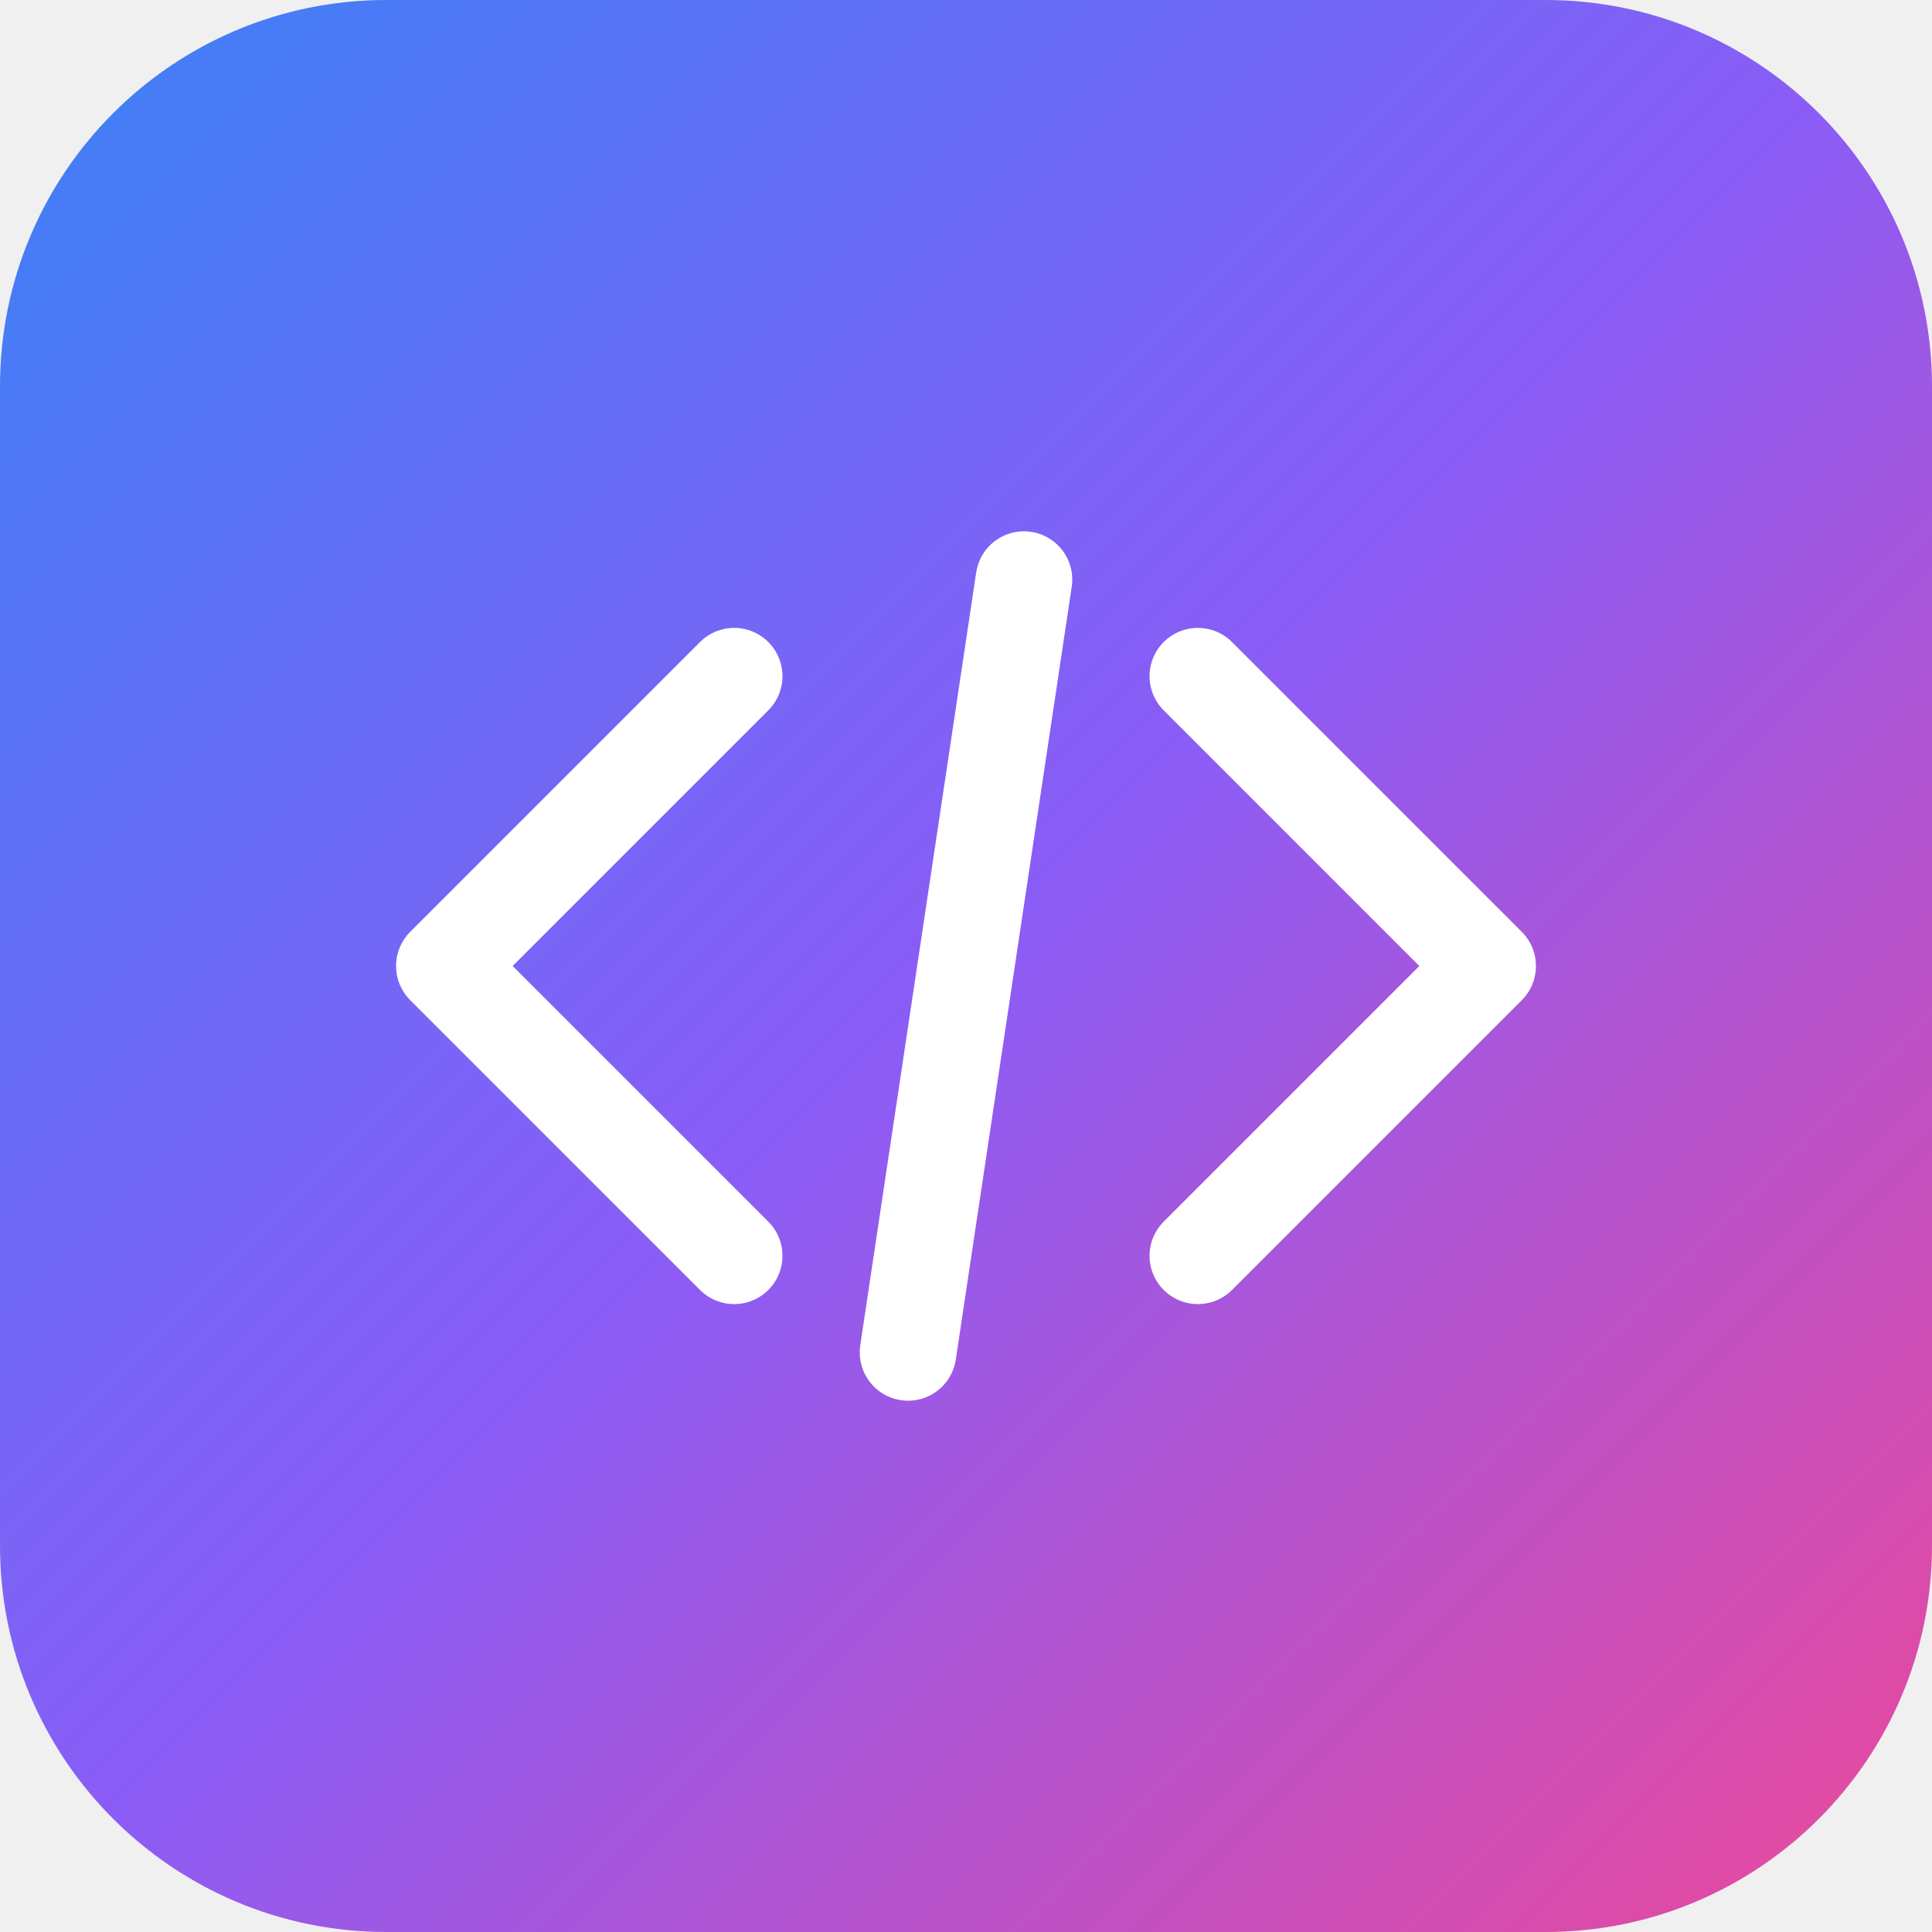
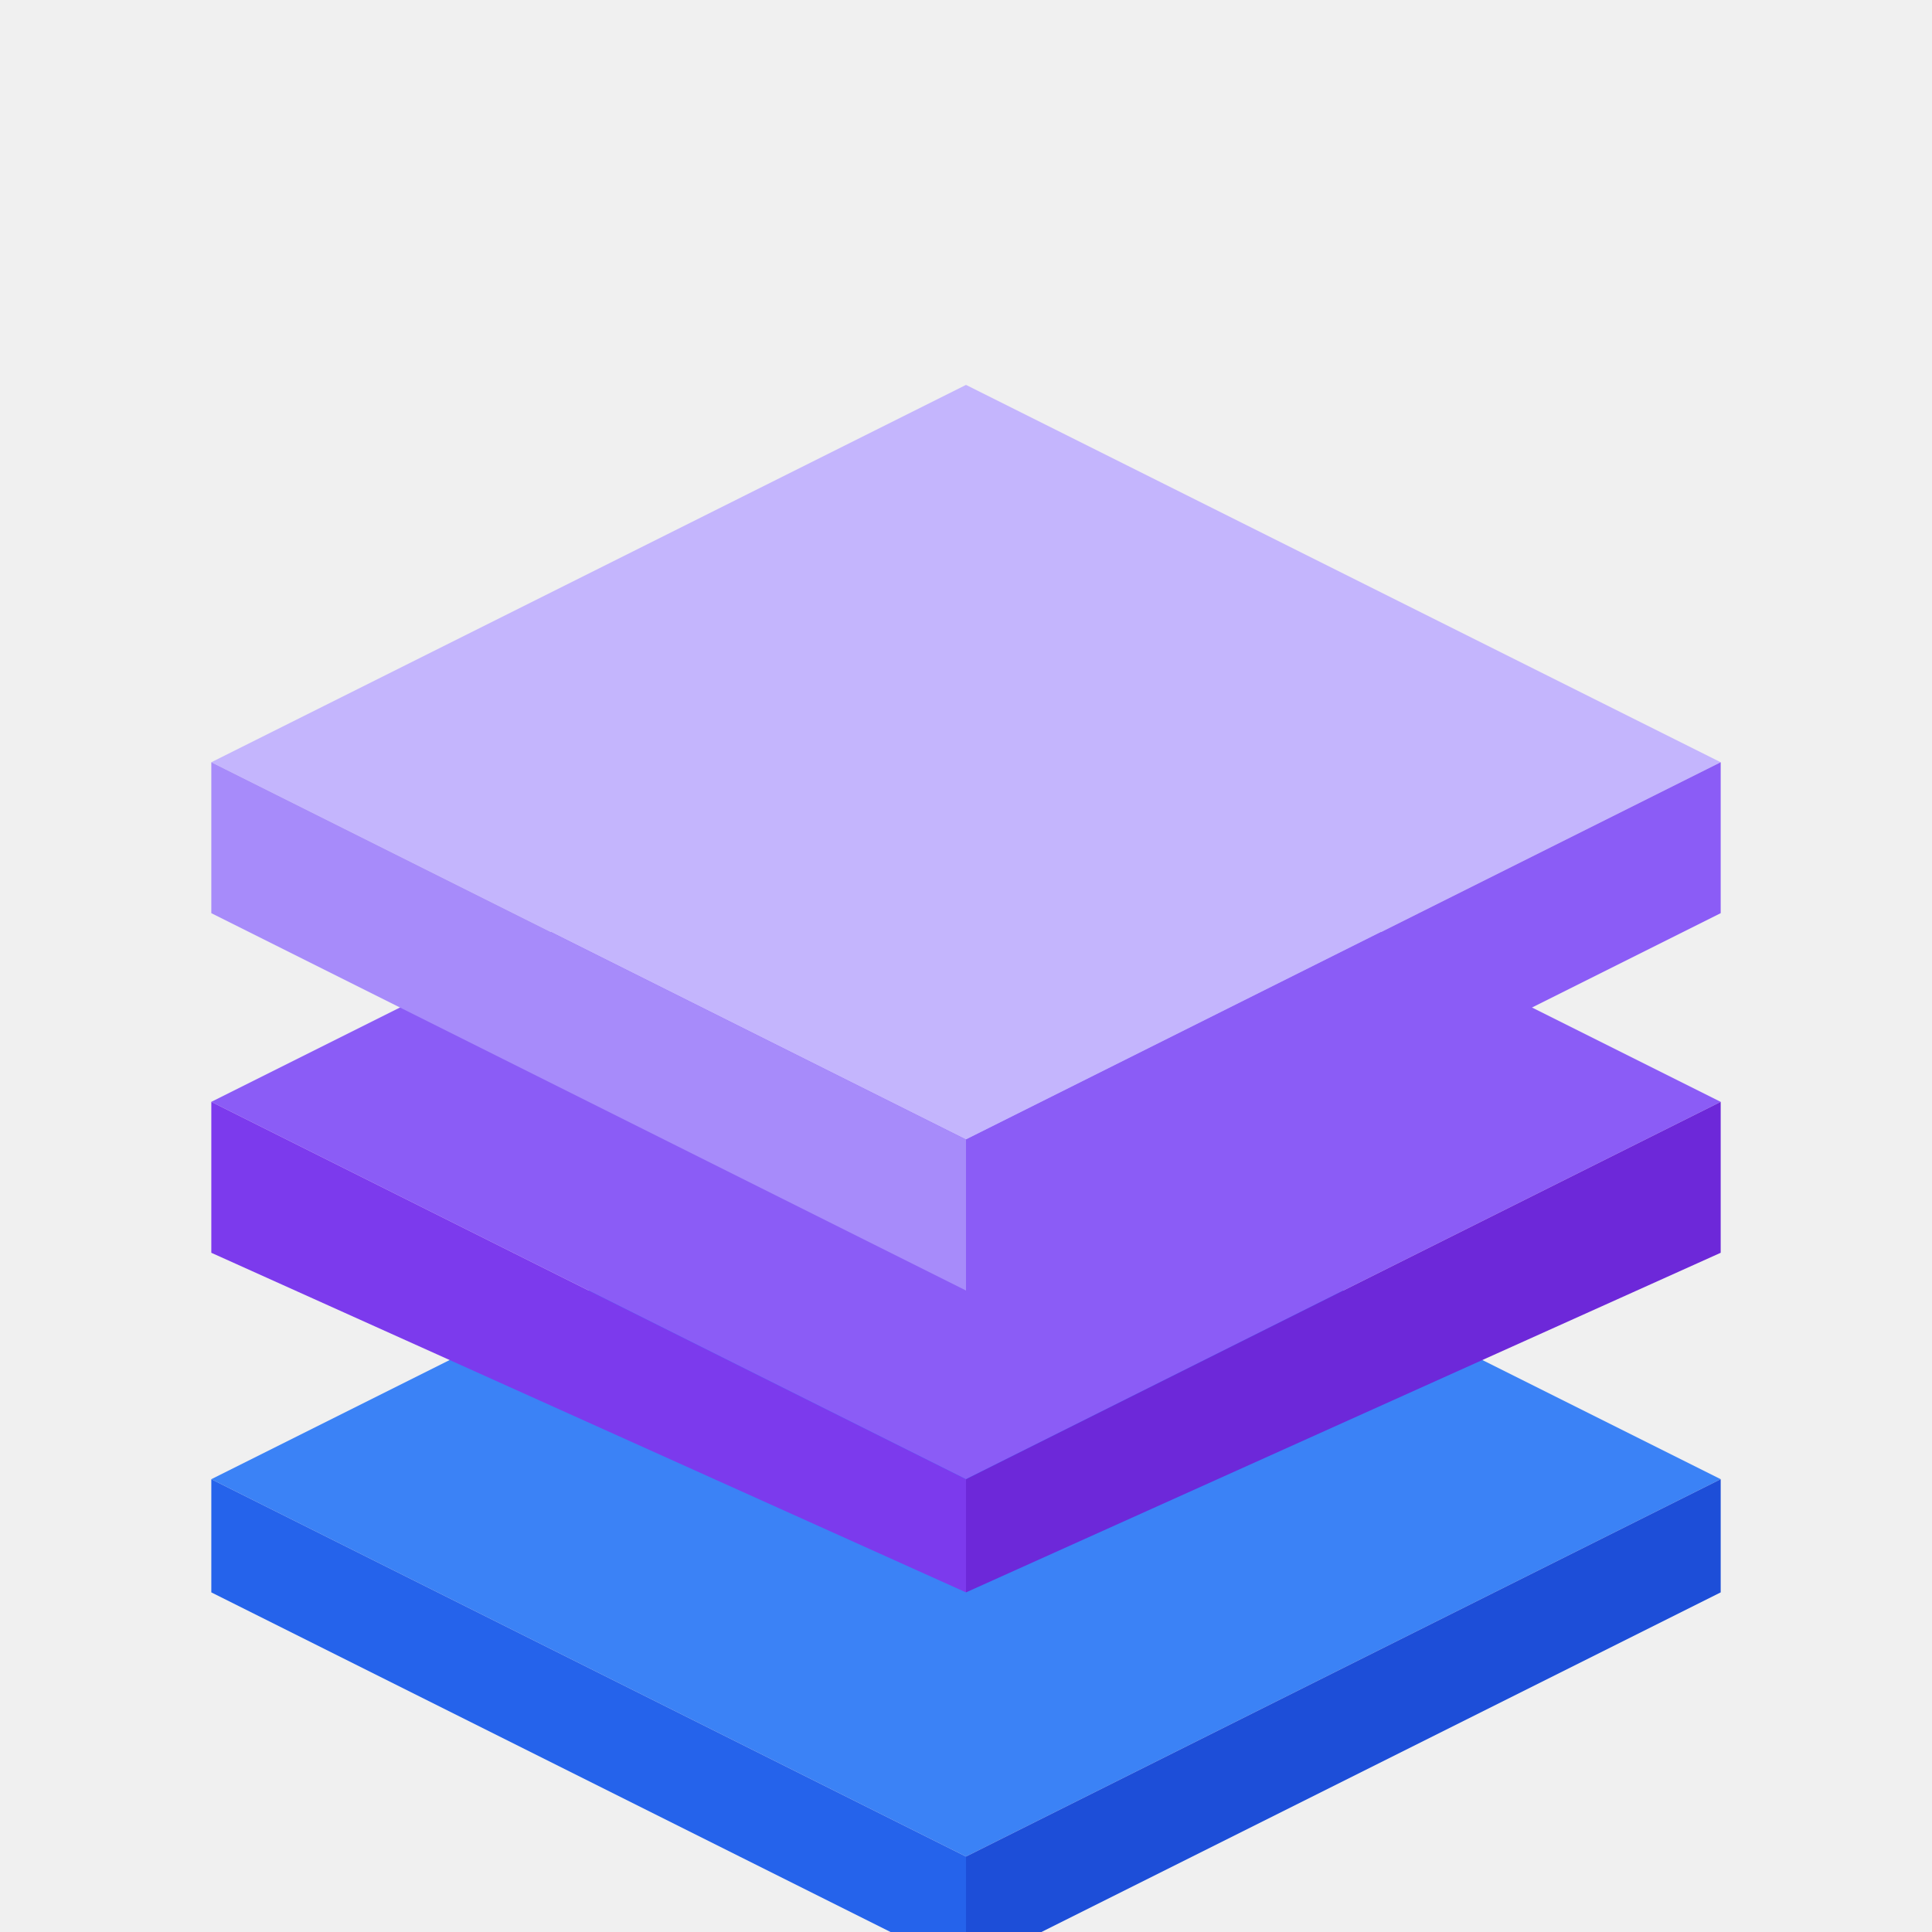
- <svg xmlns="http://www.w3.org/2000/svg" viewBox="0 0 100 100">
+ <svg xmlns="http://www.w3.org/2000/svg" xmlns:xlink="http://www.w3.org/1999/xlink" width="64" height="64" viewBox="0 0 64 64" role="img" aria-label="Solution architect favicon">
  <defs>
-     <linearGradient id="bg" x1="0%" y1="0%" x2="100%" y2="100%">
-       <stop offset="0%" style="stop-color:#3B82F6" />
-       <stop offset="50%" style="stop-color:#8B5CF6" />
-       <stop offset="100%" style="stop-color:#EC4899" />
-     </linearGradient>
+     <g id="stack-favicon">
+       <polygon points="0,2 20,12 0,22 -20,12" fill="#3B82F6" />
+       <polygon points="-20,12 0,22 0,25 -20,15" fill="#2563EB" />
+       <polygon points="0,22 20,12 20,15 0,25" fill="#1D4ED8" />
+       <polygon points="0,-8 20,2 0,12 -20,2" fill="#8B5CF6" />
+       <polygon points="-20,2 0,12 0,15 -20,6" fill="#7C3AED" />
+       <polygon points="0,12 20,2 20,6 0,15" fill="#6D28D9" />
+       <polygon points="0,-17 20,-7 0,3 -20,-7" fill="#C4B5FD" />
+       <polygon points="-20,-7 0,3 0,7 -20,-3" fill="#A78BFA" />
+       <polygon points="0,3 20,-7 20,-3 0,7" fill="#8B5CF6" />
+     </g>
  </defs>
-   <rect width="100" height="100" rx="20" fill="url(#bg)" />
-   <g fill="none" stroke="white" stroke-width="5" stroke-linecap="round" stroke-linejoin="round">
-     <path d="M38 35 L23 50 L38 65" />
-     <path d="M62 35 L77 50 L62 65" />
-     <path d="M53 30 L47 70" />
-   </g>
+   <use xlink:href="#stack-favicon" transform="translate(32,34) scale(1.25)" />
</svg>
